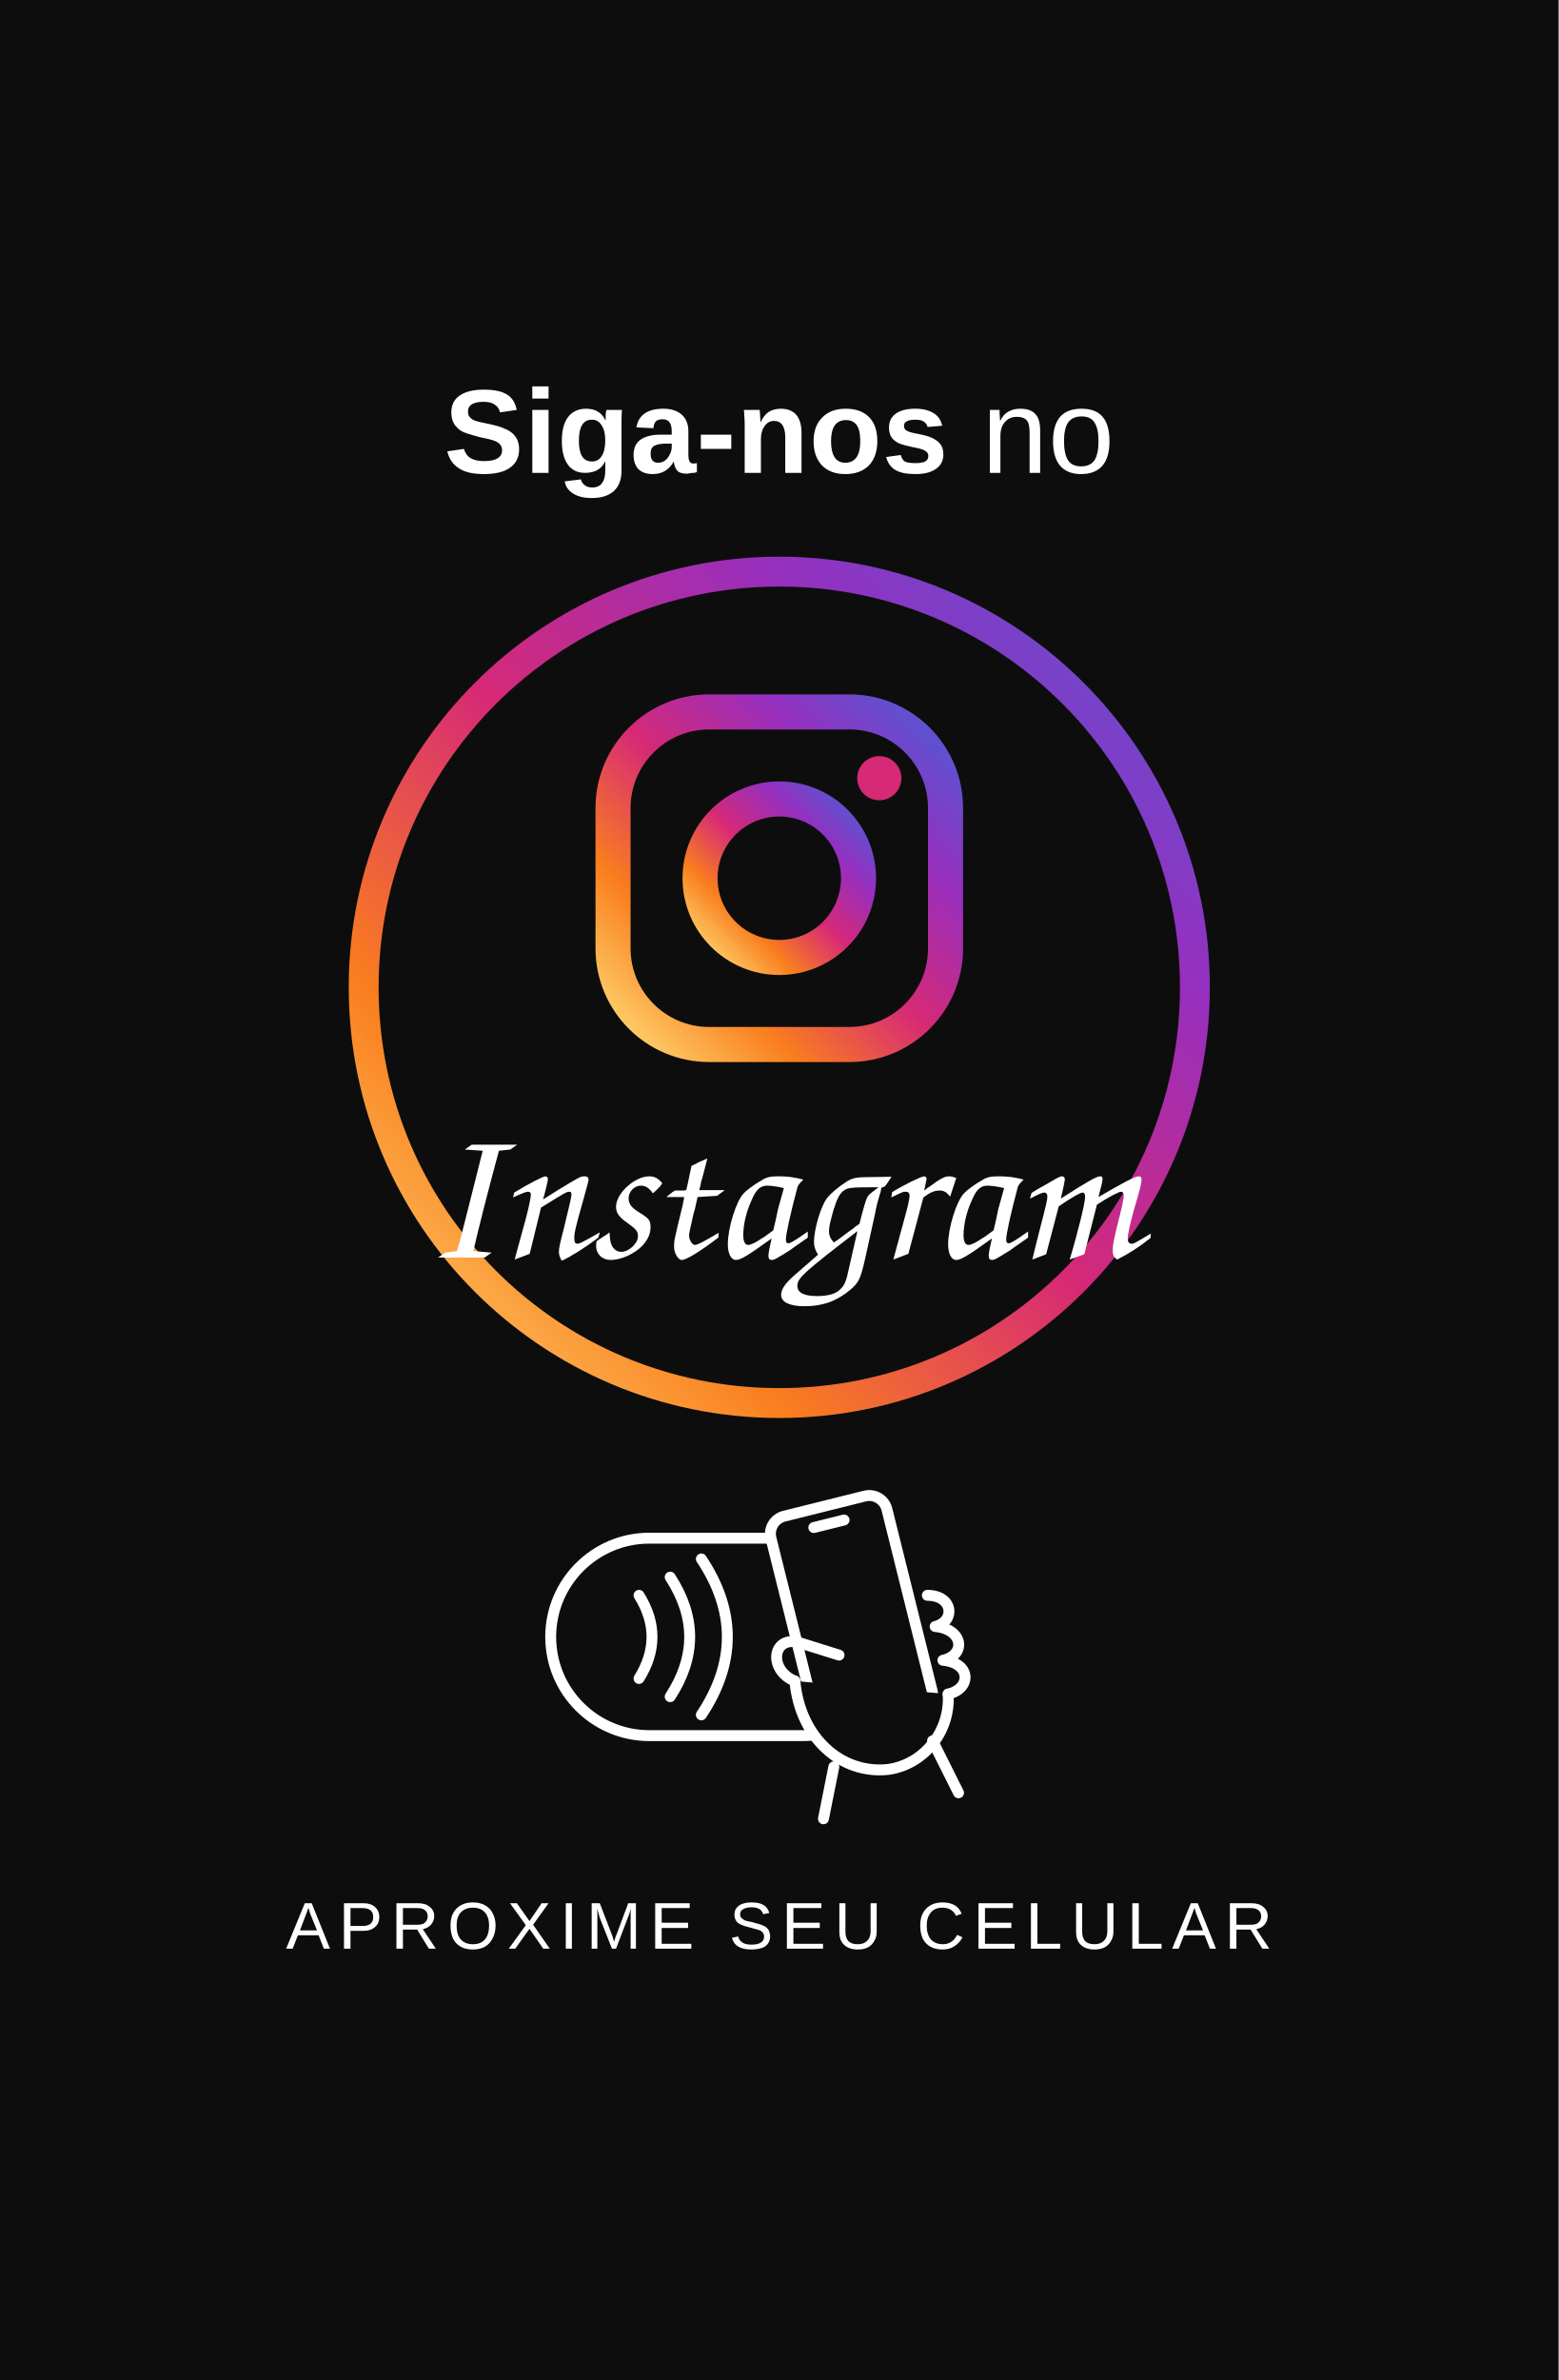
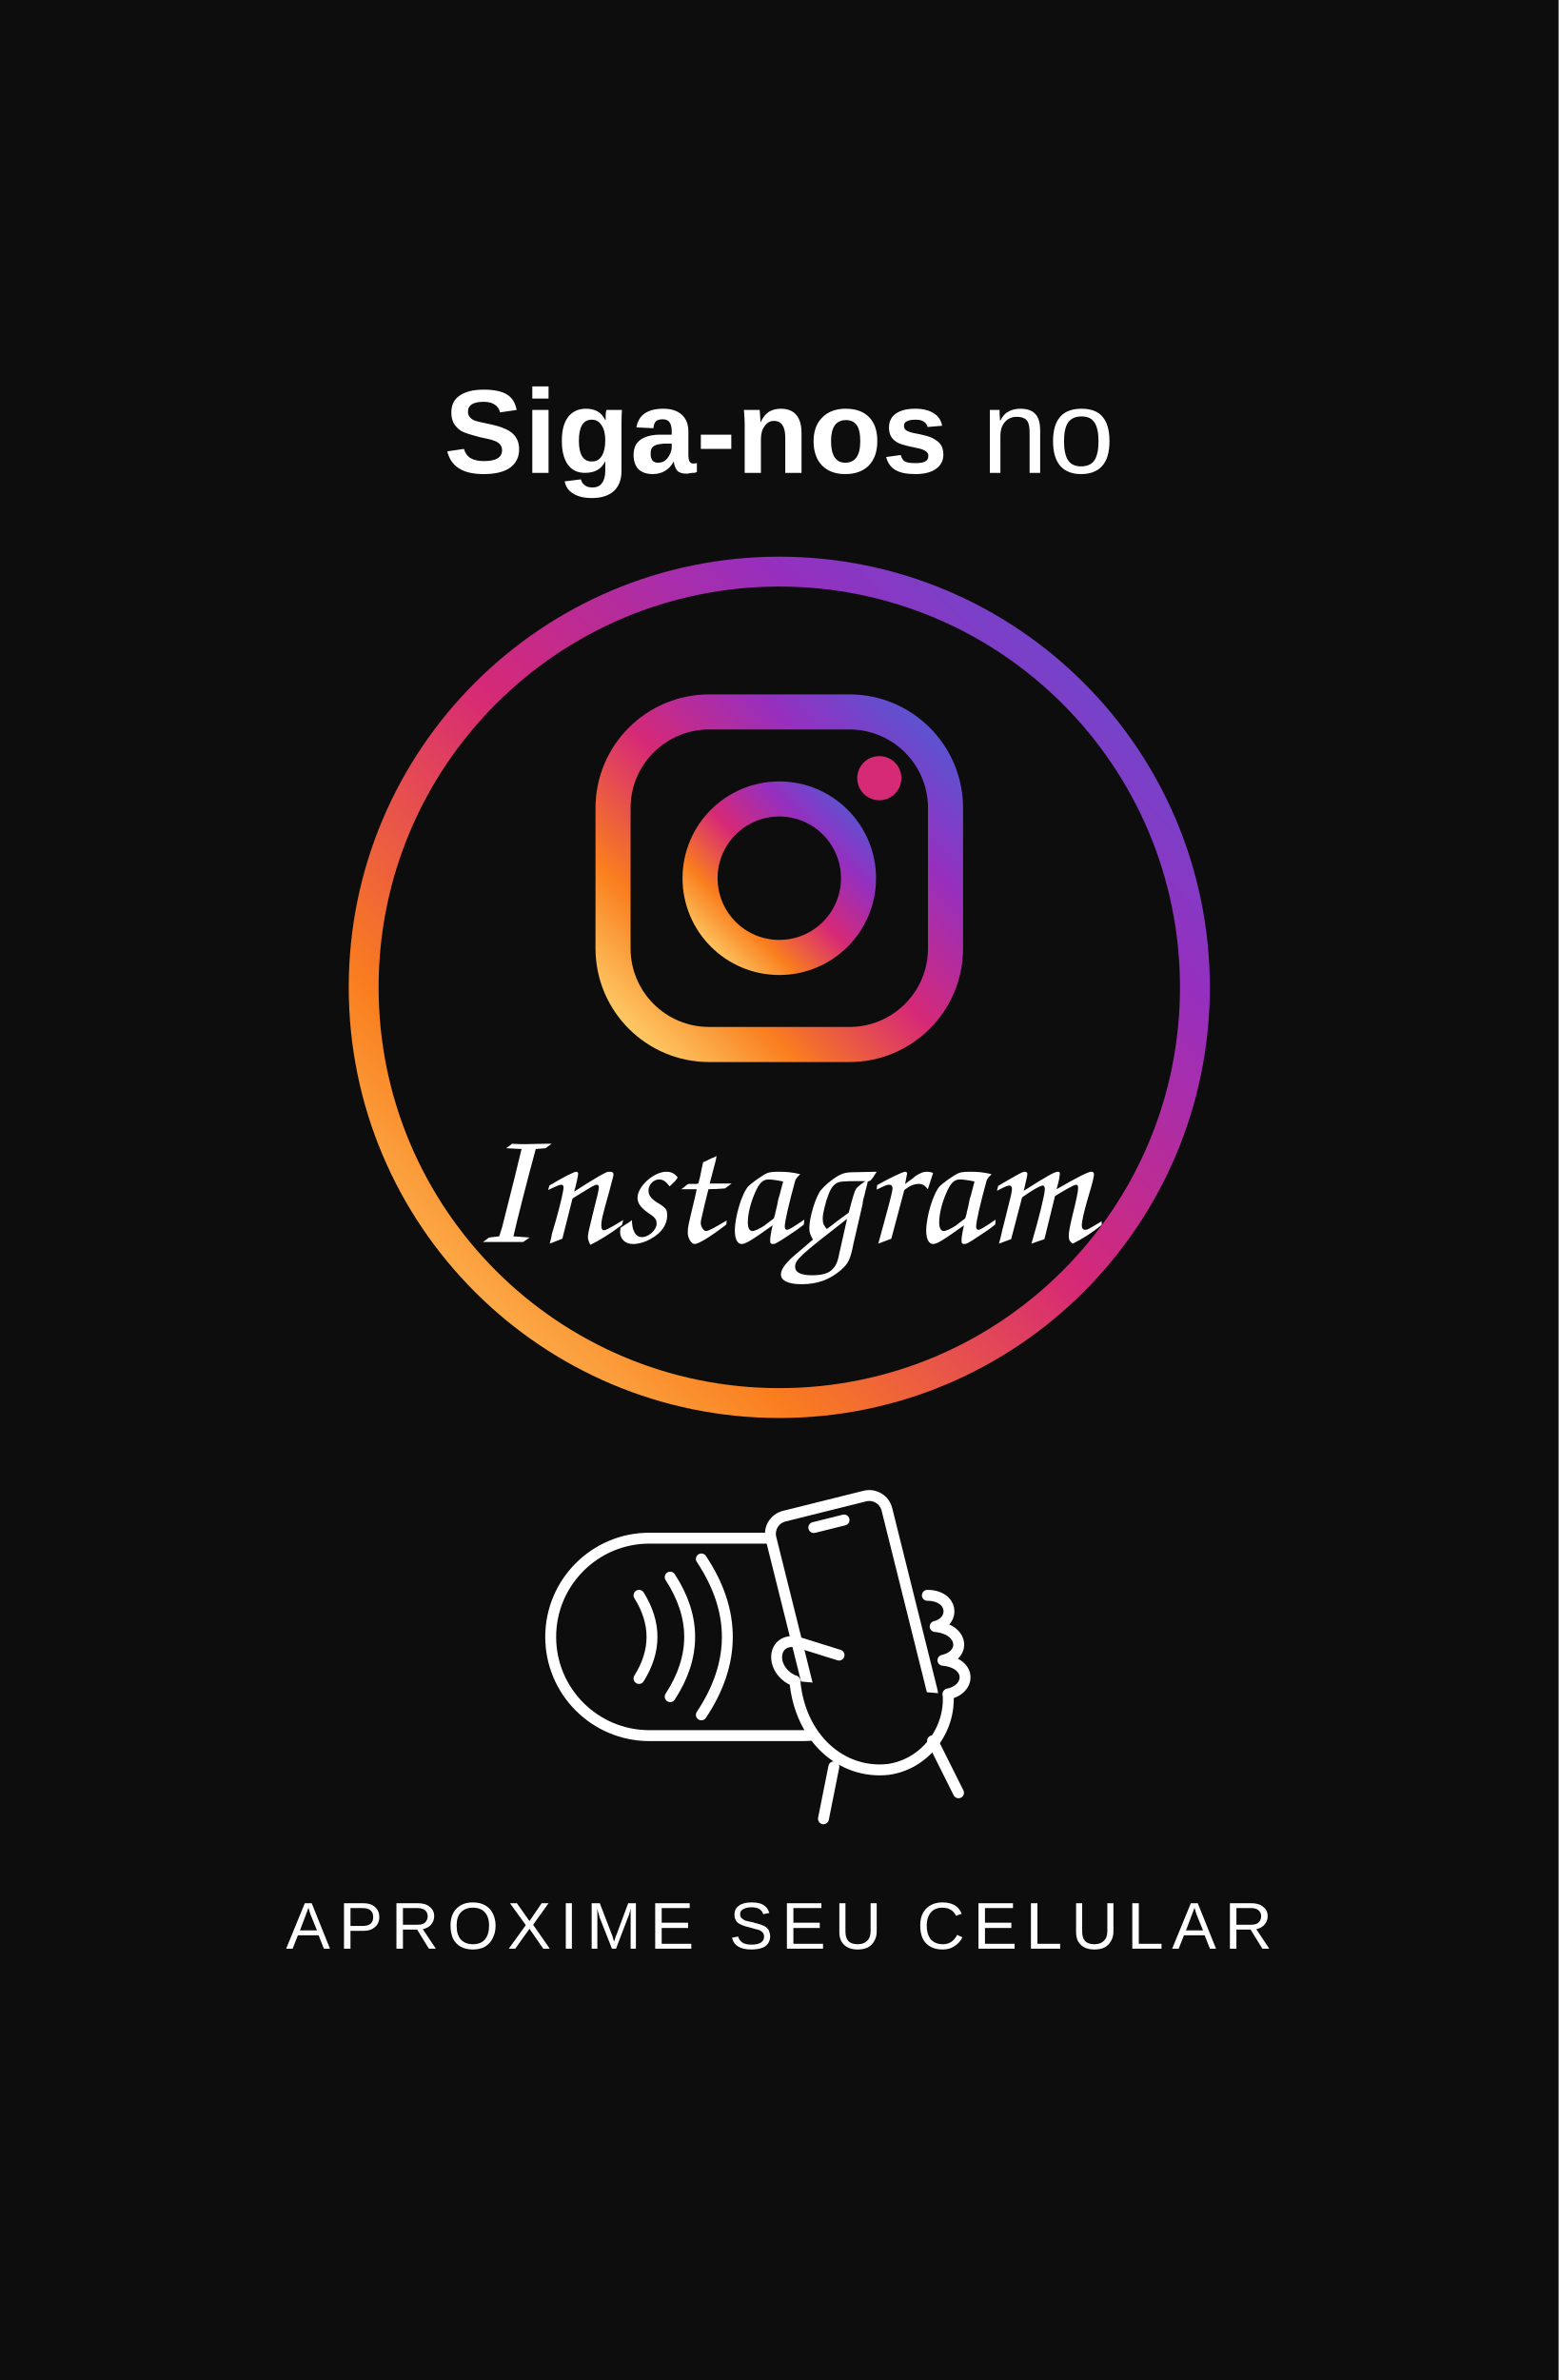
<svg xmlns="http://www.w3.org/2000/svg" width="60mm" height="91.6mm" viewBox="0 0 60 91.6">
  <defs>
    <style>
      .txt { font-family: 'Outfit', 'Poppins', Arial, sans-serif; fill: #fff; }
    </style>
  </defs>
  <rect width="60" height="91.6" fill="#0d0d0d" />
  <defs>
    <linearGradient id="ig" x1="0" y1="1" x2="1" y2="0">
      <stop offset="0" stop-color="#FEDA75" />
      <stop offset="0.25" stop-color="#FA7E1E" />
      <stop offset="0.5" stop-color="#D62976" />
      <stop offset="0.75" stop-color="#962FBF" />
      <stop offset="1" stop-color="#4F5BD5" />
    </linearGradient>
  </defs>
  <circle cx="30" cy="38" r="16" fill="none" stroke="url(#ig)" stroke-width="1.15" />
  <text x="30" y="18.2" text-anchor="middle" class="txt" font-size="4.6" font-weight="400">
    <tspan font-weight="700">Siga-nos</tspan> no</text>
  <g fill="none" stroke="url(#ig)" stroke-width="1.35">
    <rect x="23.6" y="27.4" width="12.8" height="12.8" rx="3.7" />
    <circle cx="30" cy="33.8" r="3.05" />
  </g>
  <circle cx="33.85" cy="29.95" r="0.85" fill="#D62976" />
-   <text x="30" y="48.4" text-anchor="middle" font-family="'Grand Hotel', 'Outfit', cursive" font-size="7.6" fill="#fff">Instagram</text>
+   <text x="30" y="47.8" text-anchor="middle" font-family="'Grand Hotel', 'Outfit', cursive" font-size="6.6" fill="#fff">Instagram</text>
  <g fill="none" stroke="#fff" stroke-width="0.42" stroke-linecap="round" stroke-linejoin="round">
    <rect x="21.2" y="59.2" width="13.5" height="7.6" rx="3.8" />
    <path d="M 24.6 61.4 Q 25.6 63 24.6 64.6" />
    <path d="M 25.8 60.7 Q 27.3 63 25.8 65.3" />
    <path d="M 27.0 60.0 Q 29.0 63 27.0 66.0" />
    <g transform="rotate(-14 33 62.6)">
      <rect x="30.6" y="57.8" width="4.6" height="8.6" rx="0.7" fill="#0d0d0d" />
      <line x1="32.3" y1="58.5" x2="33.5" y2="58.5" />
    </g>
    <path d="M 30.6 64.7 C 30.8 66.9 32.4 68.3 34.2 68.1 C 35.6 67.9 36.6 66.6 36.5 65.2" fill="#0d0d0d" />
    <path d="M 36.5 65.2 C 37.4 65.0 37.4 64.0 36.3 63.9 C 37.2 63.7 37.1 62.7 36.0 62.6 C 36.8 62.4 36.7 61.4 35.7 61.4" />
    <path d="M 30.6 64.7 C 29.6 64.3 29.7 63.0 30.7 63.2 L 32.3 63.7" />
    <path d="M 32.1 68.0 L 31.7 70.0" />
    <path d="M 35.9 67.0 L 36.9 69.0" />
  </g>
  <text x="30" y="75" text-anchor="middle" class="txt" font-size="2.55" font-weight="500" letter-spacing="0.32">APROXIME SEU CELULAR</text>
</svg>
